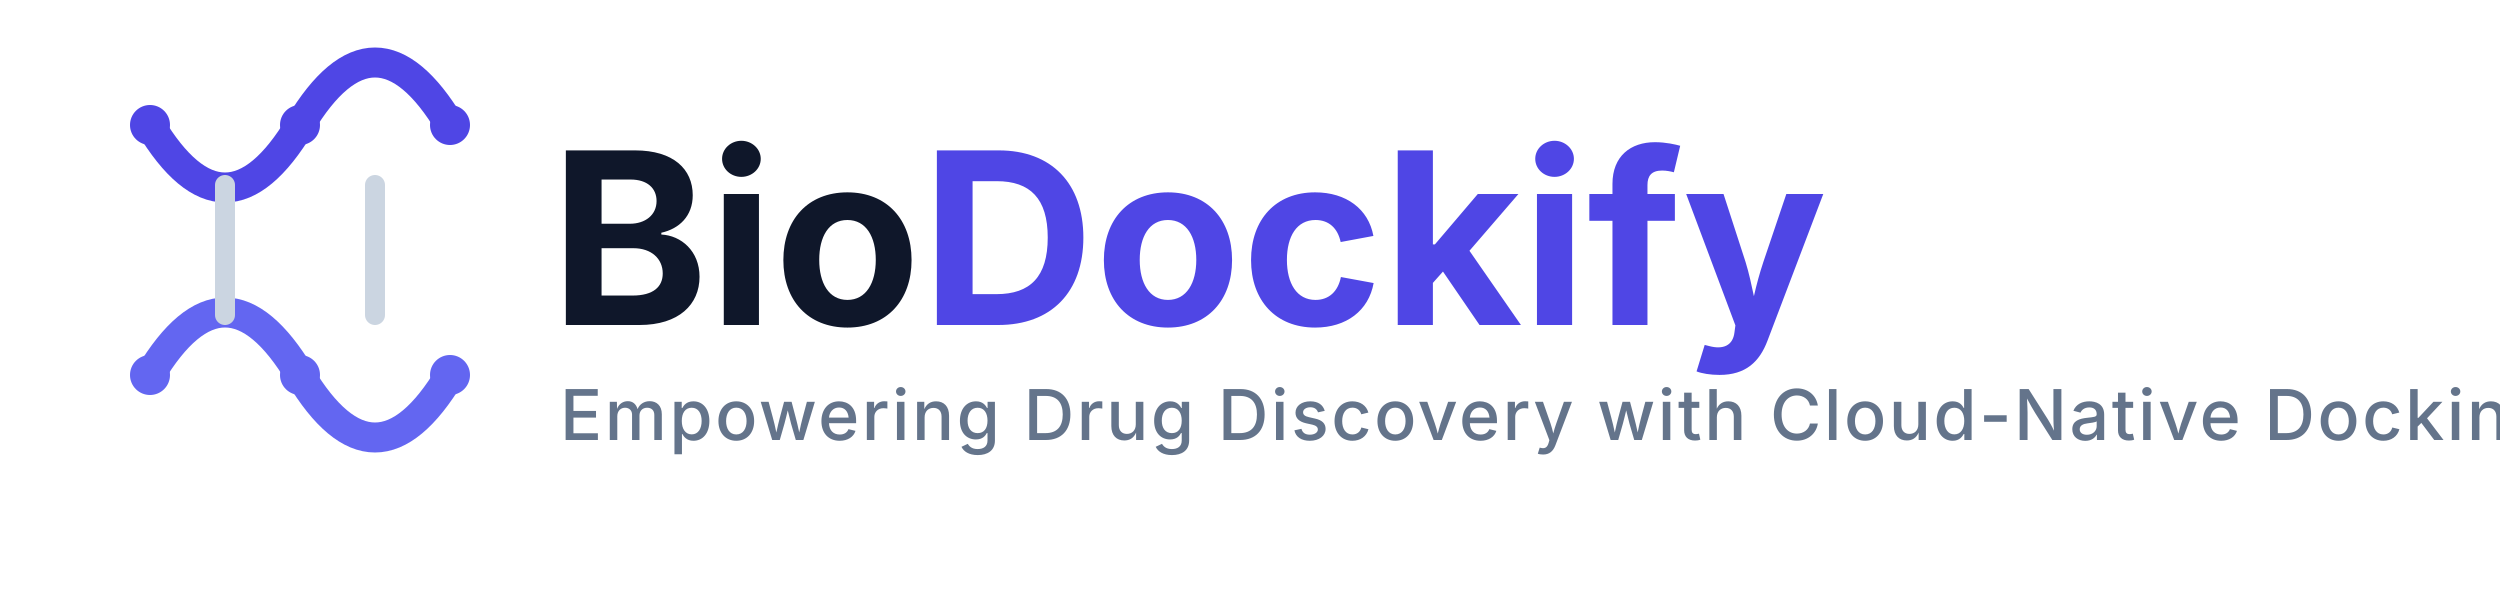
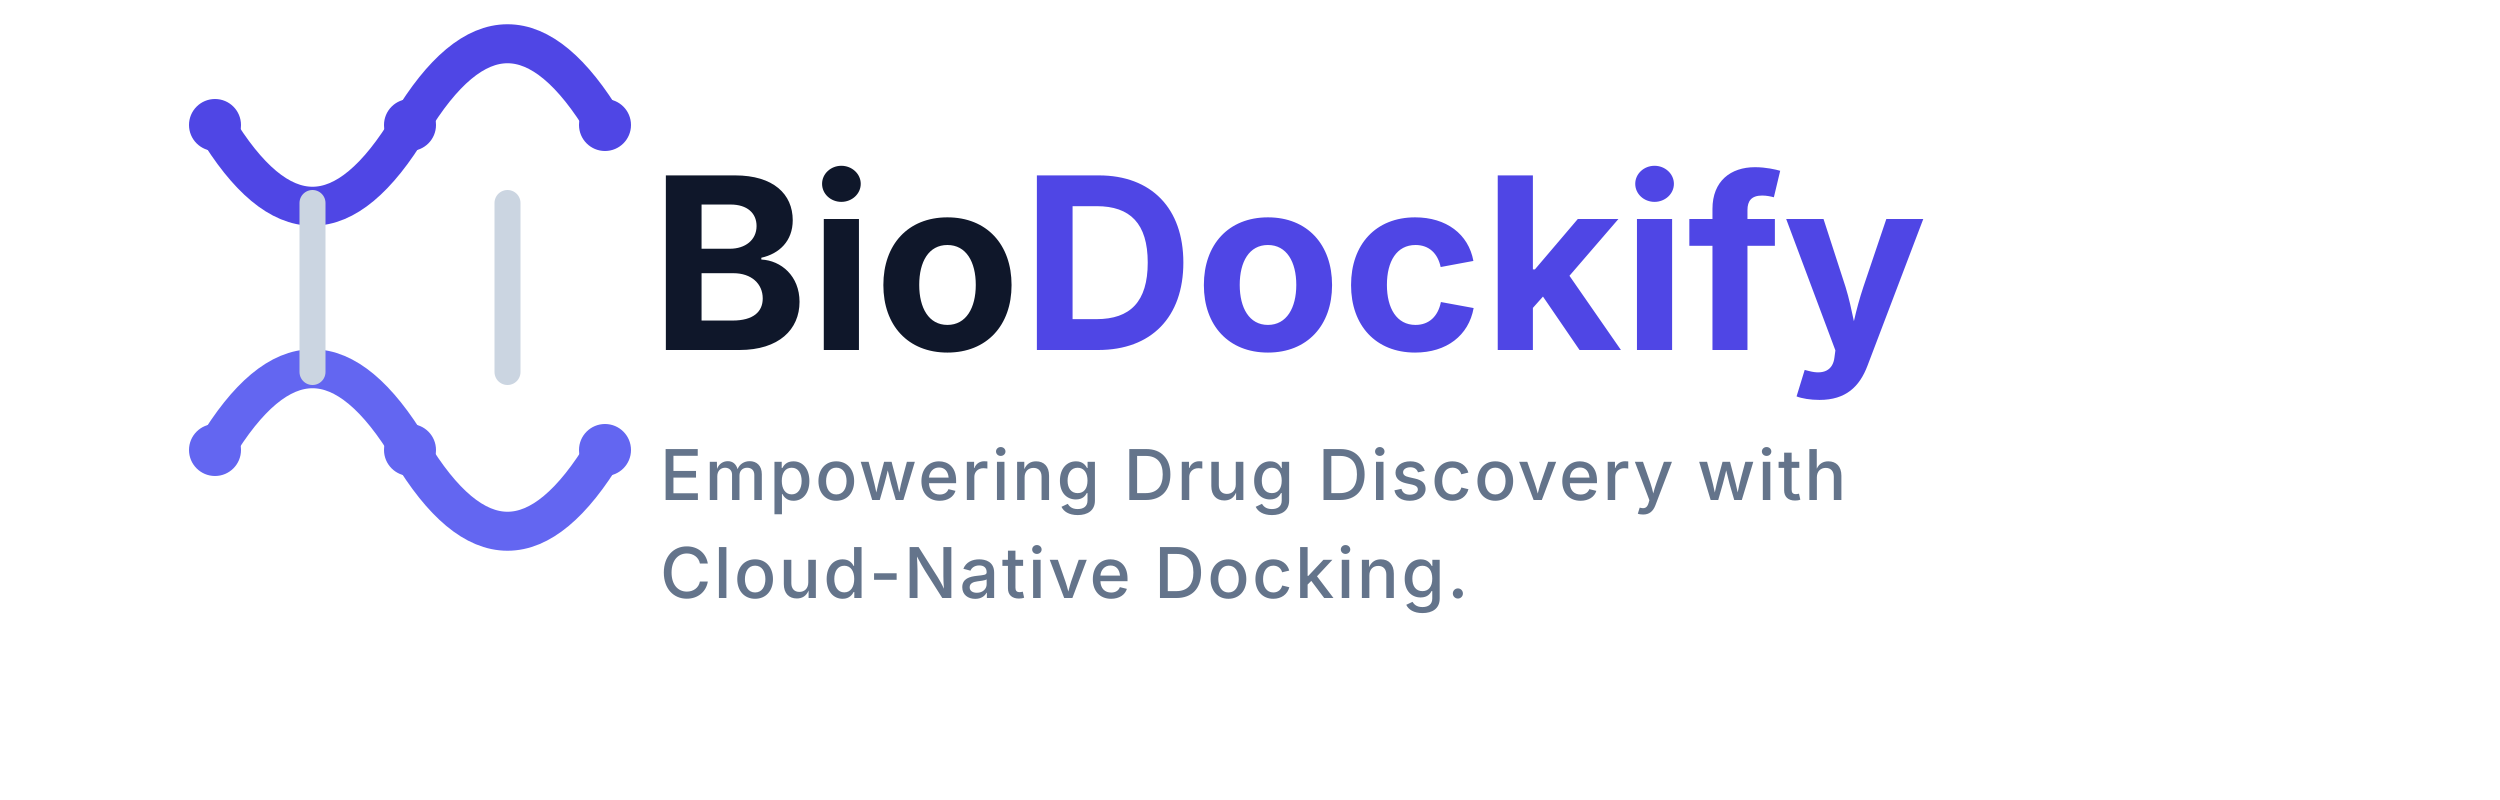
- <svg xmlns="http://www.w3.org/2000/svg" viewBox="0 0 500 120" width="1200" height="288">
+ <svg xmlns="http://www.w3.org/2000/svg" viewBox="0 0 500 160" width="1000" height="320">
  <defs>
    <style>
      .bio-text { fill: #0f172a; font-family: 'Inter', system-ui, -apple-system, sans-serif; font-weight: 700; font-size: 48px; }
      .dockify-text { fill: #4f46e5; font-family: 'Inter', system-ui, -apple-system, sans-serif; font-weight: 700; font-size: 48px; }
      .tagline-text { fill: #64748b; font-family: 'Inter', system-ui, -apple-system, sans-serif; font-weight: 500; font-size: 14px; letter-spacing: 0.5px; }
    </style>
  </defs>
-   <g transform="translate(20, 50)">
-     <g transform="translate(0, -25)">
+   <g transform="translate(20, 60)">
+     <g transform="translate(10, -35) scale(1.3)">
      <path d="M10,0 Q25,25 40,0 T70,0" fill="none" stroke="#4f46e5" stroke-width="6" stroke-linecap="round" />
      <path d="M10,50 Q25,25 40,50 T70,50" fill="none" stroke="#6366f1" stroke-width="6" stroke-linecap="round" />
      <line x1="25" y1="12" x2="25" y2="38" stroke="#cbd5e1" stroke-width="4" stroke-linecap="round" />
      <line x1="55" y1="12" x2="55" y2="38" stroke="#cbd5e1" stroke-width="4" stroke-linecap="round" />
      <circle cx="10" cy="0" r="4" fill="#4f46e5" />
      <circle cx="40" cy="0" r="4" fill="#4f46e5" />
      <circle cx="70" cy="0" r="4" fill="#4f46e5" />
      <circle cx="10" cy="50" r="4" fill="#6366f1" />
      <circle cx="40" cy="50" r="4" fill="#6366f1" />
      <circle cx="70" cy="50" r="4" fill="#6366f1" />
    </g>
-     <text x="90" y="15" class="bio-text">Bio<tspan class="dockify-text">Dockify</tspan>
-     </text>
-     <text x="92" y="38" class="tagline-text">Empowering Drug Discovery with Cloud-Native Docking.</text>
+     <g transform="translate(110, 0)">
+       <text x="0" y="10" class="bio-text">Bio<tspan class="dockify-text">Dockify</tspan>
+       </text>
+       <text x="2" y="40" class="tagline-text">
+         <tspan x="2" dy="0">Empowering Drug Discovery with</tspan>
+         <tspan x="2" dy="1.4em">Cloud-Native Docking.</tspan>
+       </text>
+     </g>
  </g>
</svg>
